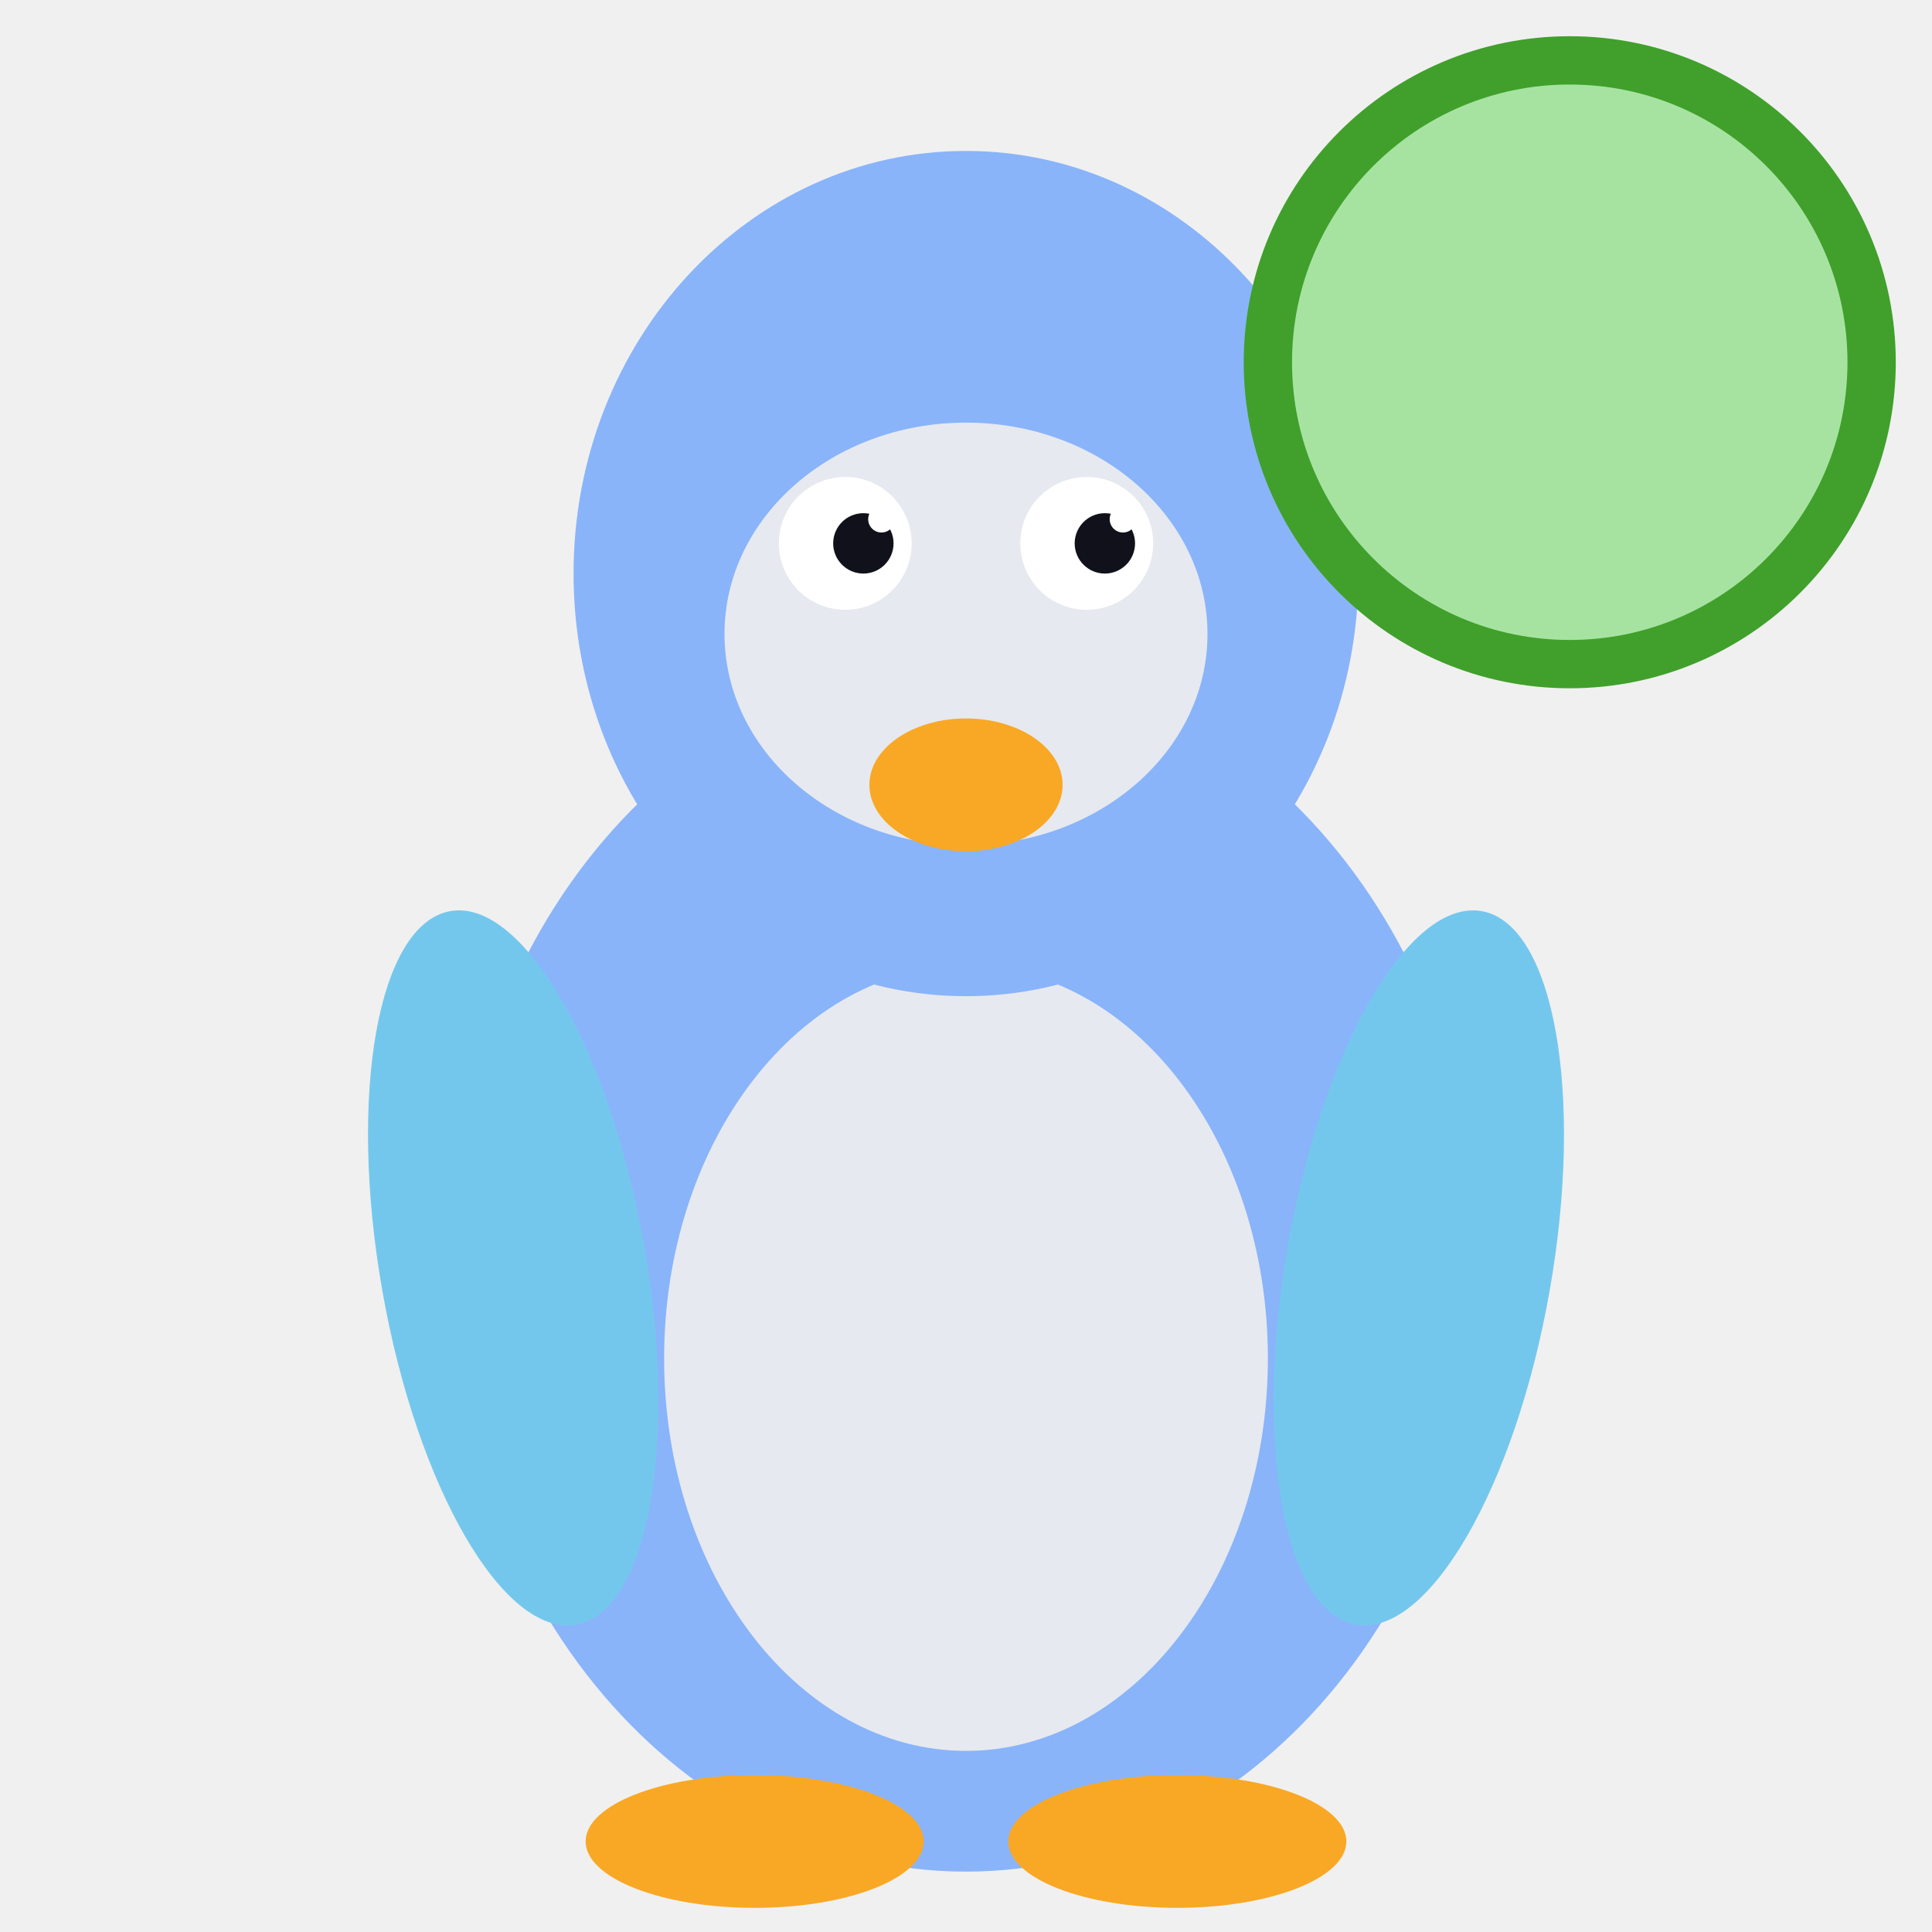
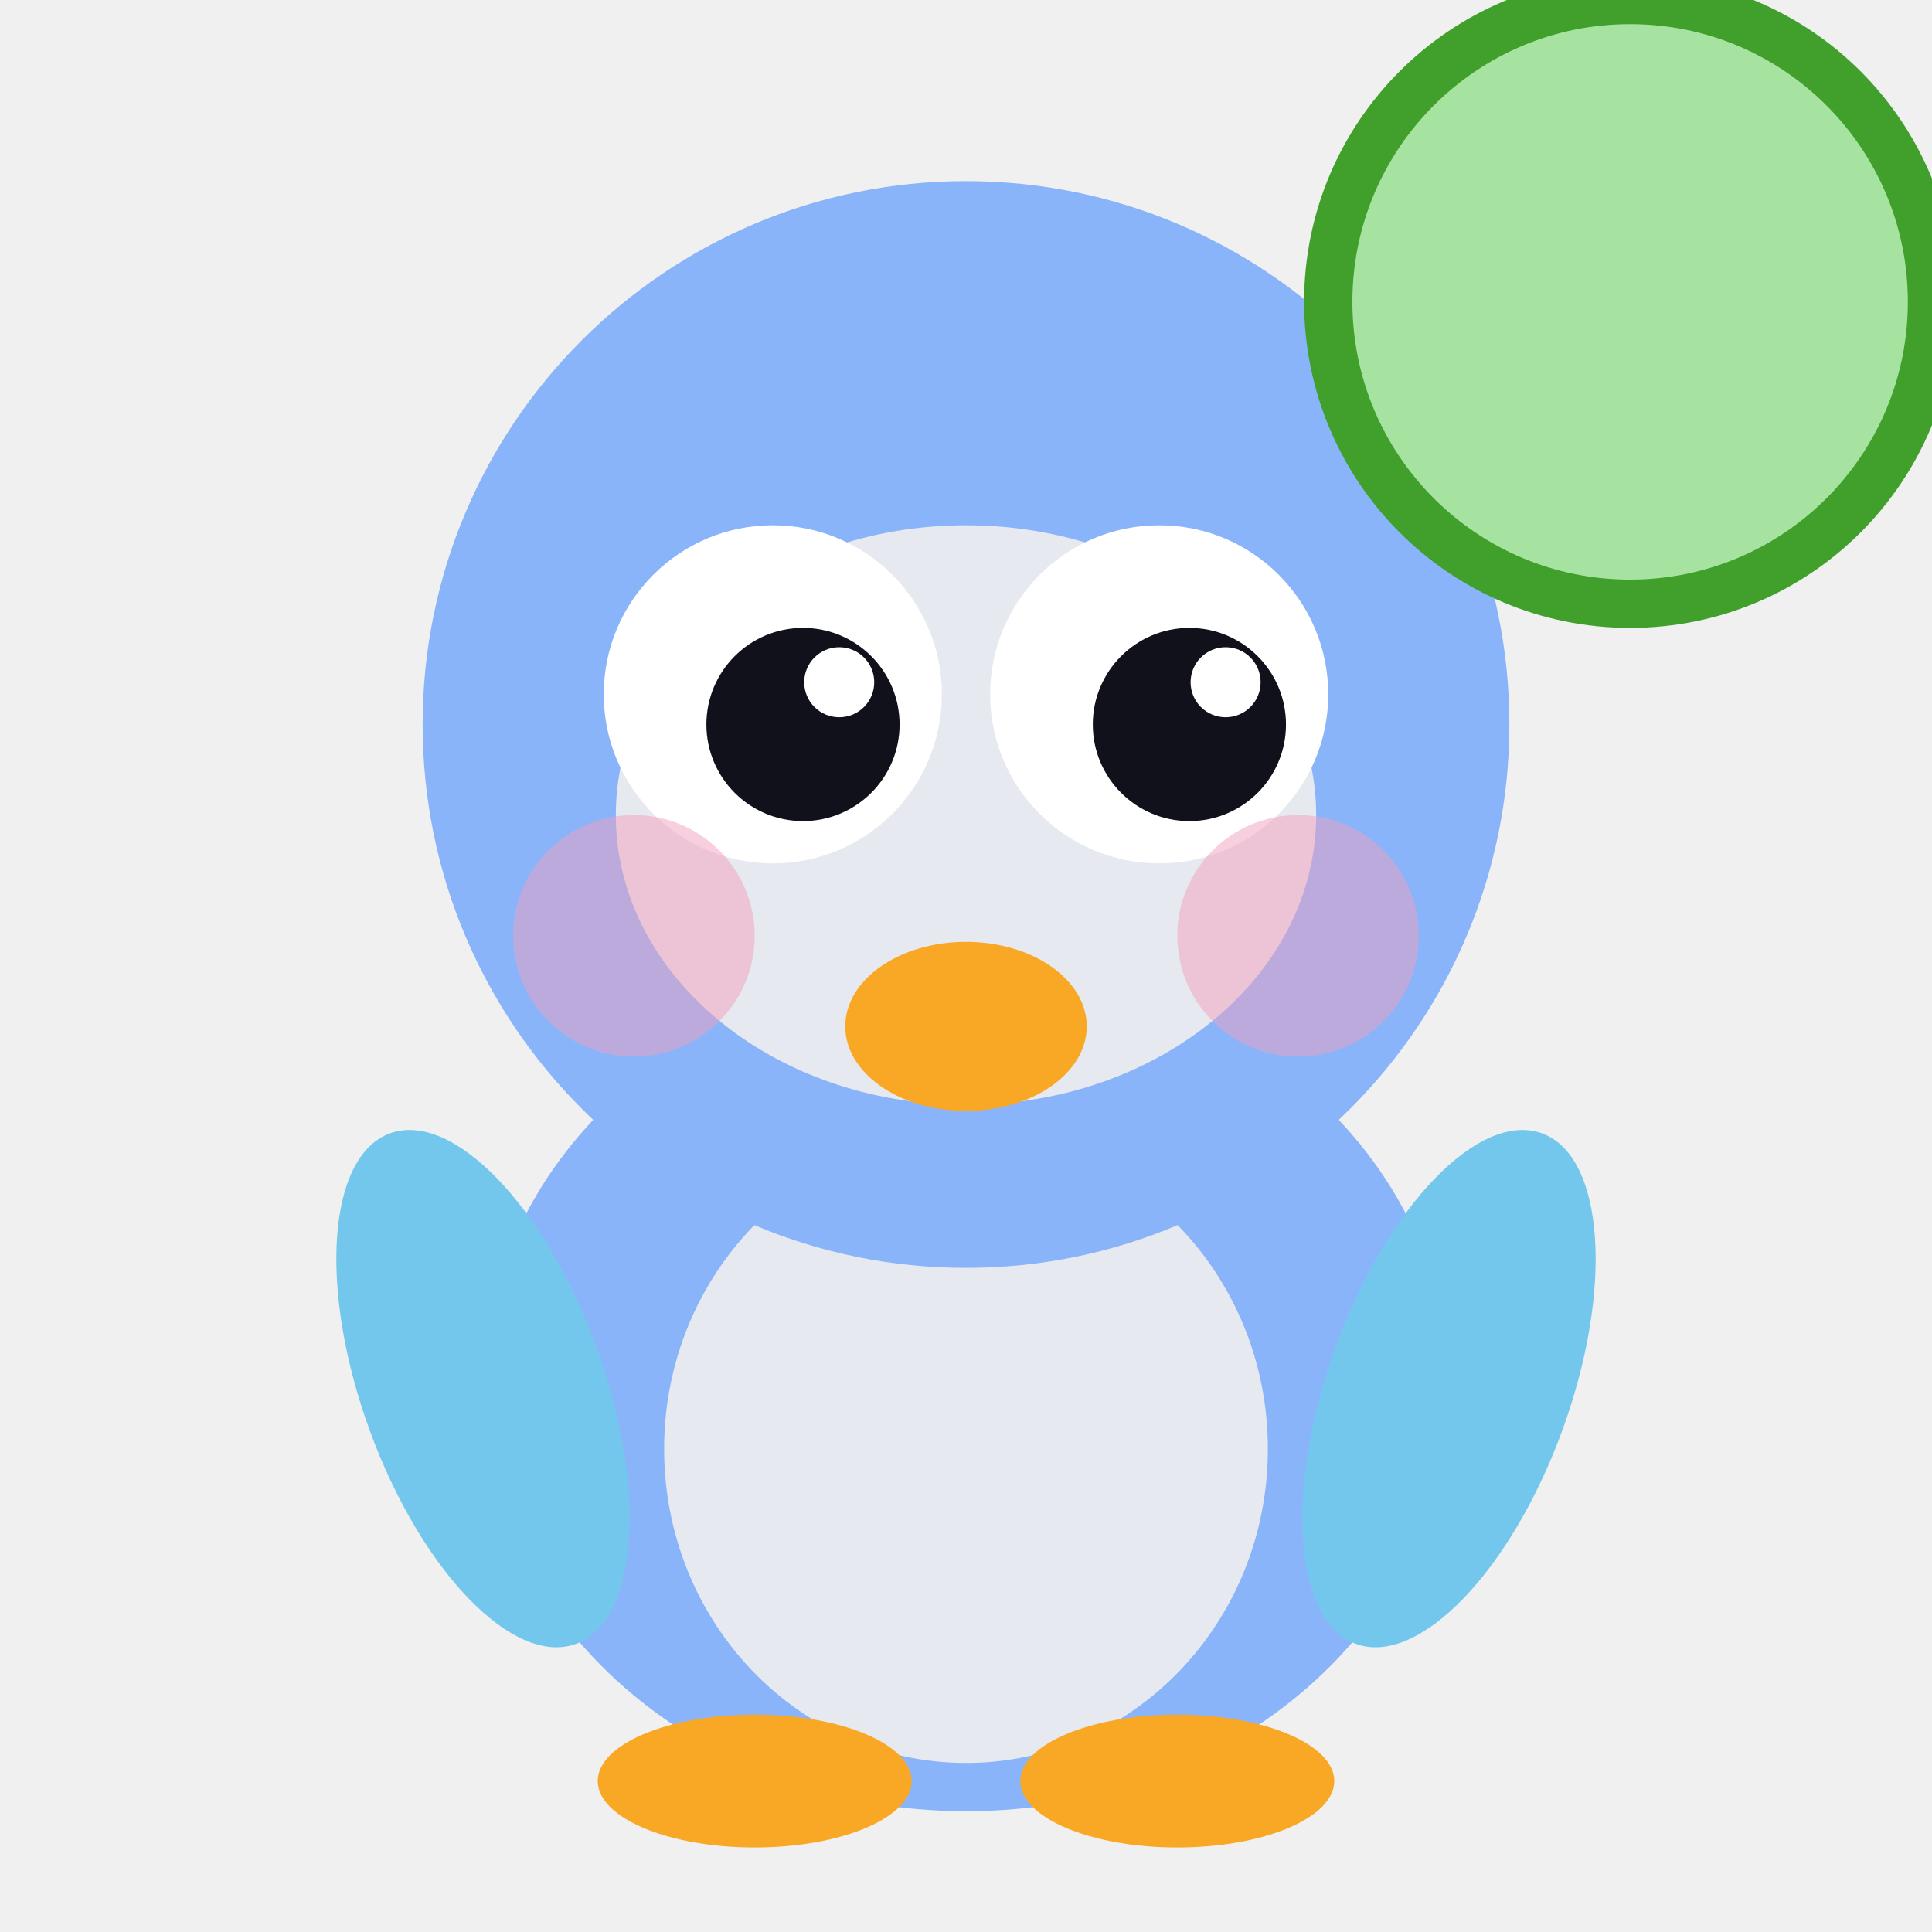
<svg xmlns="http://www.w3.org/2000/svg" viewBox="0 0 32 32">
-   <ellipse cx="16" cy="21" rx="8.5" ry="10" fill="#89b4fa" />
-   <ellipse cx="16" cy="22.5" rx="5" ry="6.5" fill="#e6e9ef" />
-   <ellipse cx="16" cy="9.5" rx="6.5" ry="7" fill="#89b4fa" />
-   <ellipse cx="16" cy="10.5" rx="4" ry="3.5" fill="#e6e9ef" />
-   <circle cx="14" cy="9" r="1.1" fill="#ffffff" />
-   <circle cx="18" cy="9" r="1.1" fill="#ffffff" />
-   <circle cx="14.3" cy="9" r="0.5" fill="#11111b" />
-   <circle cx="18.3" cy="9" r="0.5" fill="#11111b" />
-   <circle cx="14.6" cy="8.6" r="0.22" fill="white" />
-   <circle cx="18.6" cy="8.6" r="0.22" fill="white" />
-   <ellipse cx="16" cy="13" rx="1.6" ry="1.1" fill="#f9a825" />
-   <ellipse cx="8.5" cy="21" rx="2.2" ry="6" fill="#74c7ec" transform="rotate(-10 8.5 21)" />
-   <ellipse cx="23.5" cy="21" rx="2.2" ry="6" fill="#74c7ec" transform="rotate(10 23.5 21)" />
-   <ellipse cx="12.5" cy="30.5" rx="2.8" ry="1.1" fill="#f9a825" />
-   <ellipse cx="19.5" cy="30.5" rx="2.8" ry="1.1" fill="#f9a825" />
-   <circle cx="26" cy="6" r="5" fill="#a6e3a1" stroke="#40a02b" stroke-width="0.8" />
+   <ellipse cx="16" cy="23" rx="8" ry="7" fill="#89b4fa" />
+   <ellipse cx="16" cy="24" rx="5" ry="5.2" fill="#e6e9ef" />
+   <ellipse cx="8" cy="23" rx="2" ry="4.5" fill="#74c7ec" transform="rotate(-20 8 23)" />
+   <ellipse cx="24" cy="23" rx="2" ry="4.5" fill="#74c7ec" transform="rotate(20 24 23)" />
+   <circle cx="16" cy="12" r="9" fill="#89b4fa" />
+   <ellipse cx="16" cy="13.5" rx="5.8" ry="4.8" fill="#e6e9ef" />
+   <circle cx="12.8" cy="11.5" r="2.8" fill="white" />
+   <circle cx="19.2" cy="11.5" r="2.8" fill="white" />
+   <circle cx="13.3" cy="12" r="1.6" fill="#11111b" />
+   <circle cx="19.7" cy="12" r="1.6" fill="#11111b" />
+   <circle cx="13.9" cy="11.3" r="0.58" fill="white" />
+   <circle cx="20.3" cy="11.3" r="0.58" fill="white" />
+   <circle cx="10.5" cy="15.5" r="2" fill="#f2a0be" opacity="0.5" />
+   <circle cx="21.5" cy="15.5" r="2" fill="#f2a0be" opacity="0.5" />
+   <ellipse cx="16" cy="17" rx="2" ry="1.4" fill="#f9a825" />
+   <ellipse cx="12.5" cy="29.5" rx="2.6" ry="1.1" fill="#f9a825" />
+   <ellipse cx="19.5" cy="29.5" rx="2.6" ry="1.1" fill="#f9a825" />
+   <circle cx="27" cy="5" r="5" fill="#a6e3a1" stroke="#40a02b" stroke-width="0.8" />
</svg>
